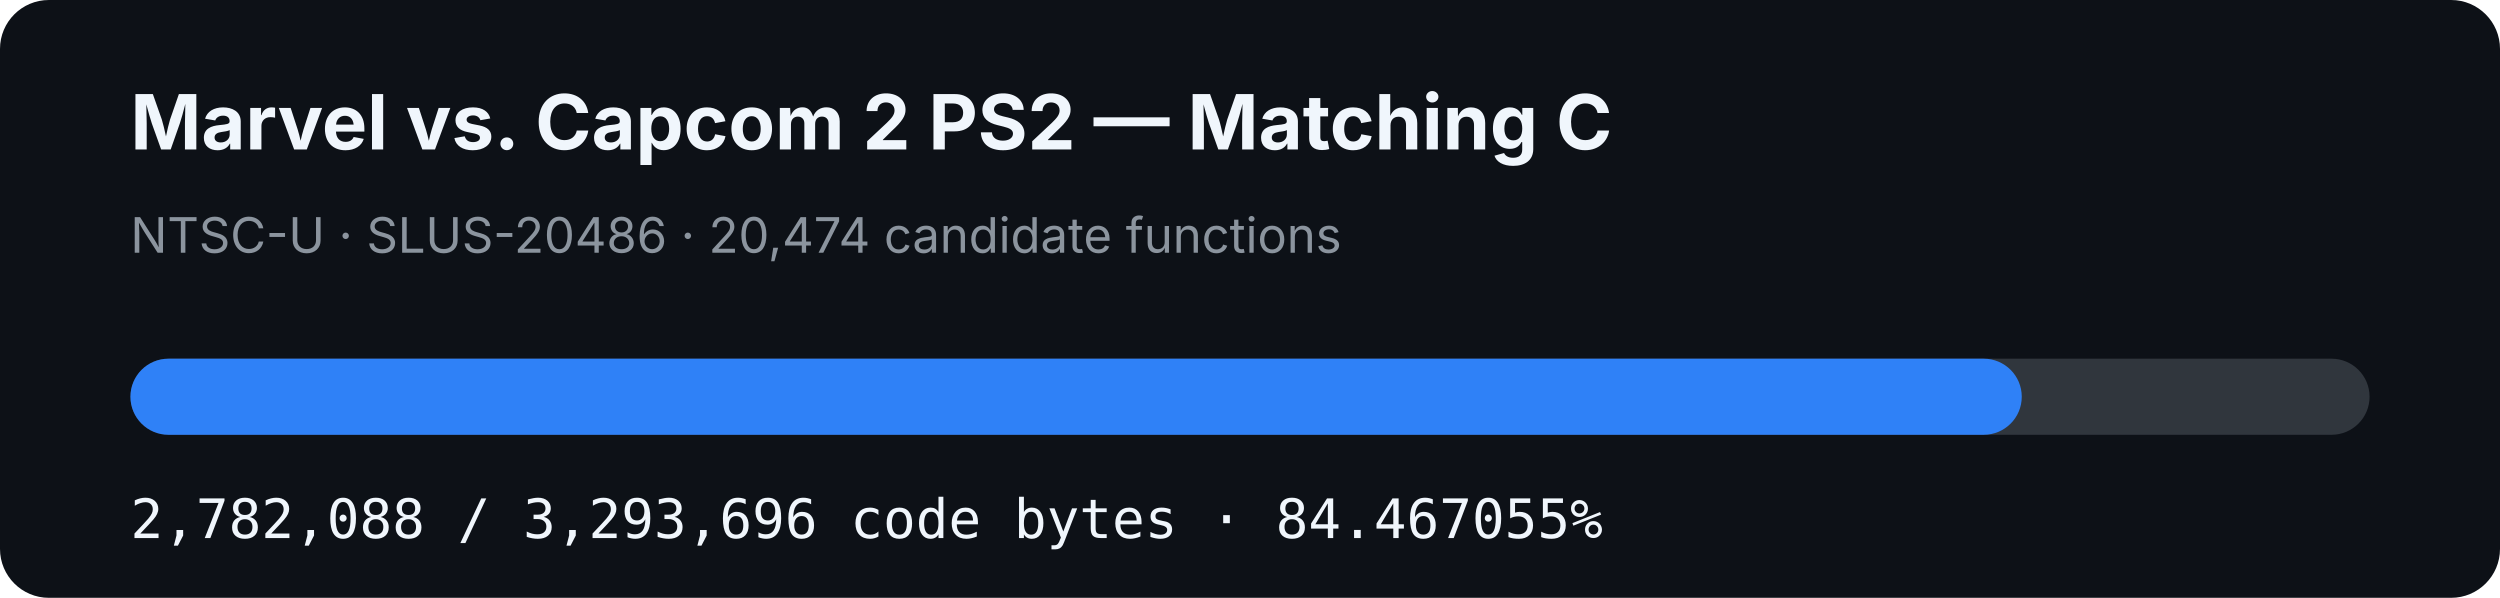
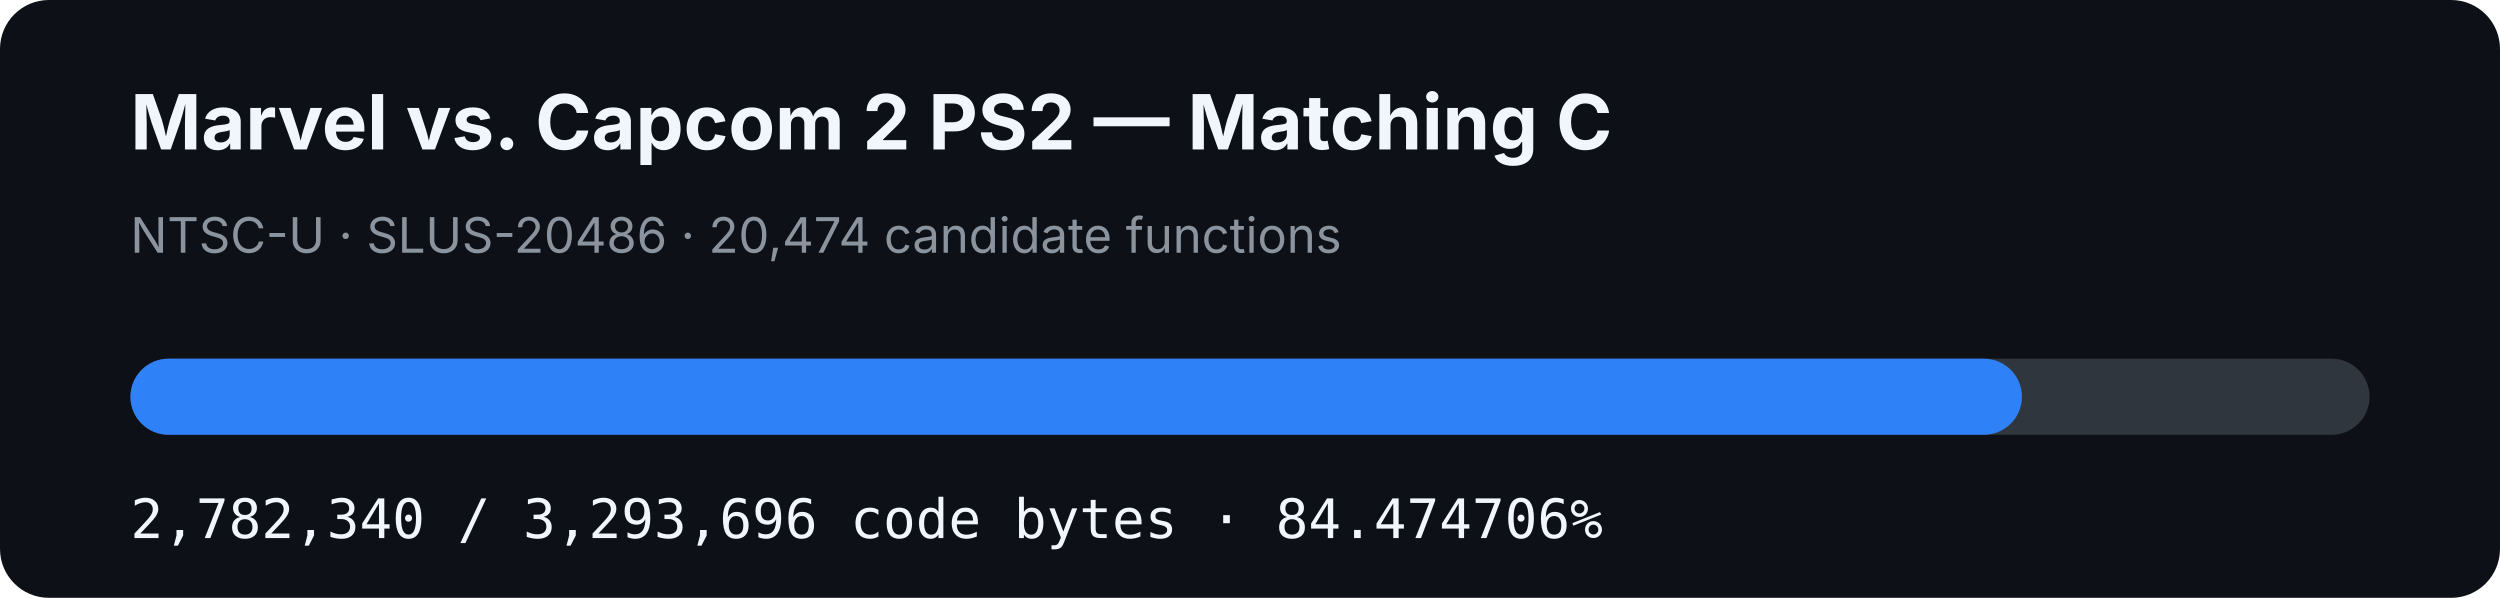
- <svg xmlns="http://www.w3.org/2000/svg" width="920" height="220" viewBox="0 0 920 220" role="img" aria-label="MVC2 PS2 matching C progress: 84.467055%">
+ <svg xmlns="http://www.w3.org/2000/svg" width="920" height="220" viewBox="0 0 920 220" role="img" aria-label="MVC2 PS2 matching C progress: 84.474706%">
  <rect width="920" height="220" rx="18" fill="#0d1117" />
  <text x="48" y="55" fill="#f0f6fc" font-family="-apple-system,BlinkMacSystemFont,Segoe UI,sans-serif" font-size="28" font-weight="700">Marvel vs. Capcom 2 PS2 — Matching C</text>
  <text x="48" y="93" fill="#8b949e" font-family="-apple-system,BlinkMacSystemFont,Segoe UI,sans-serif" font-size="18">NTSC-U · SLUS-20486 · 20,474 candidate functions</text>
  <rect x="48" y="132" width="824" height="28" rx="14" fill="#30363d" />
-   <rect x="48" y="132" width="696.009" height="28" rx="14" fill="#2f81f7" />
-   <text x="48" y="198" fill="#f0f6fc" font-family="ui-monospace,SFMono-Regular,Menlo,monospace" font-size="20">2,782,088 / 3,293,696 code bytes · 84.467055%</text>
+   <rect x="48" y="132" width="696.072" height="28" rx="14" fill="#2f81f7" />
+   <text x="48" y="198" fill="#f0f6fc" font-family="ui-monospace,SFMono-Regular,Menlo,monospace" font-size="20">2,782,340 / 3,293,696 code bytes · 84.474706%</text>
</svg>
